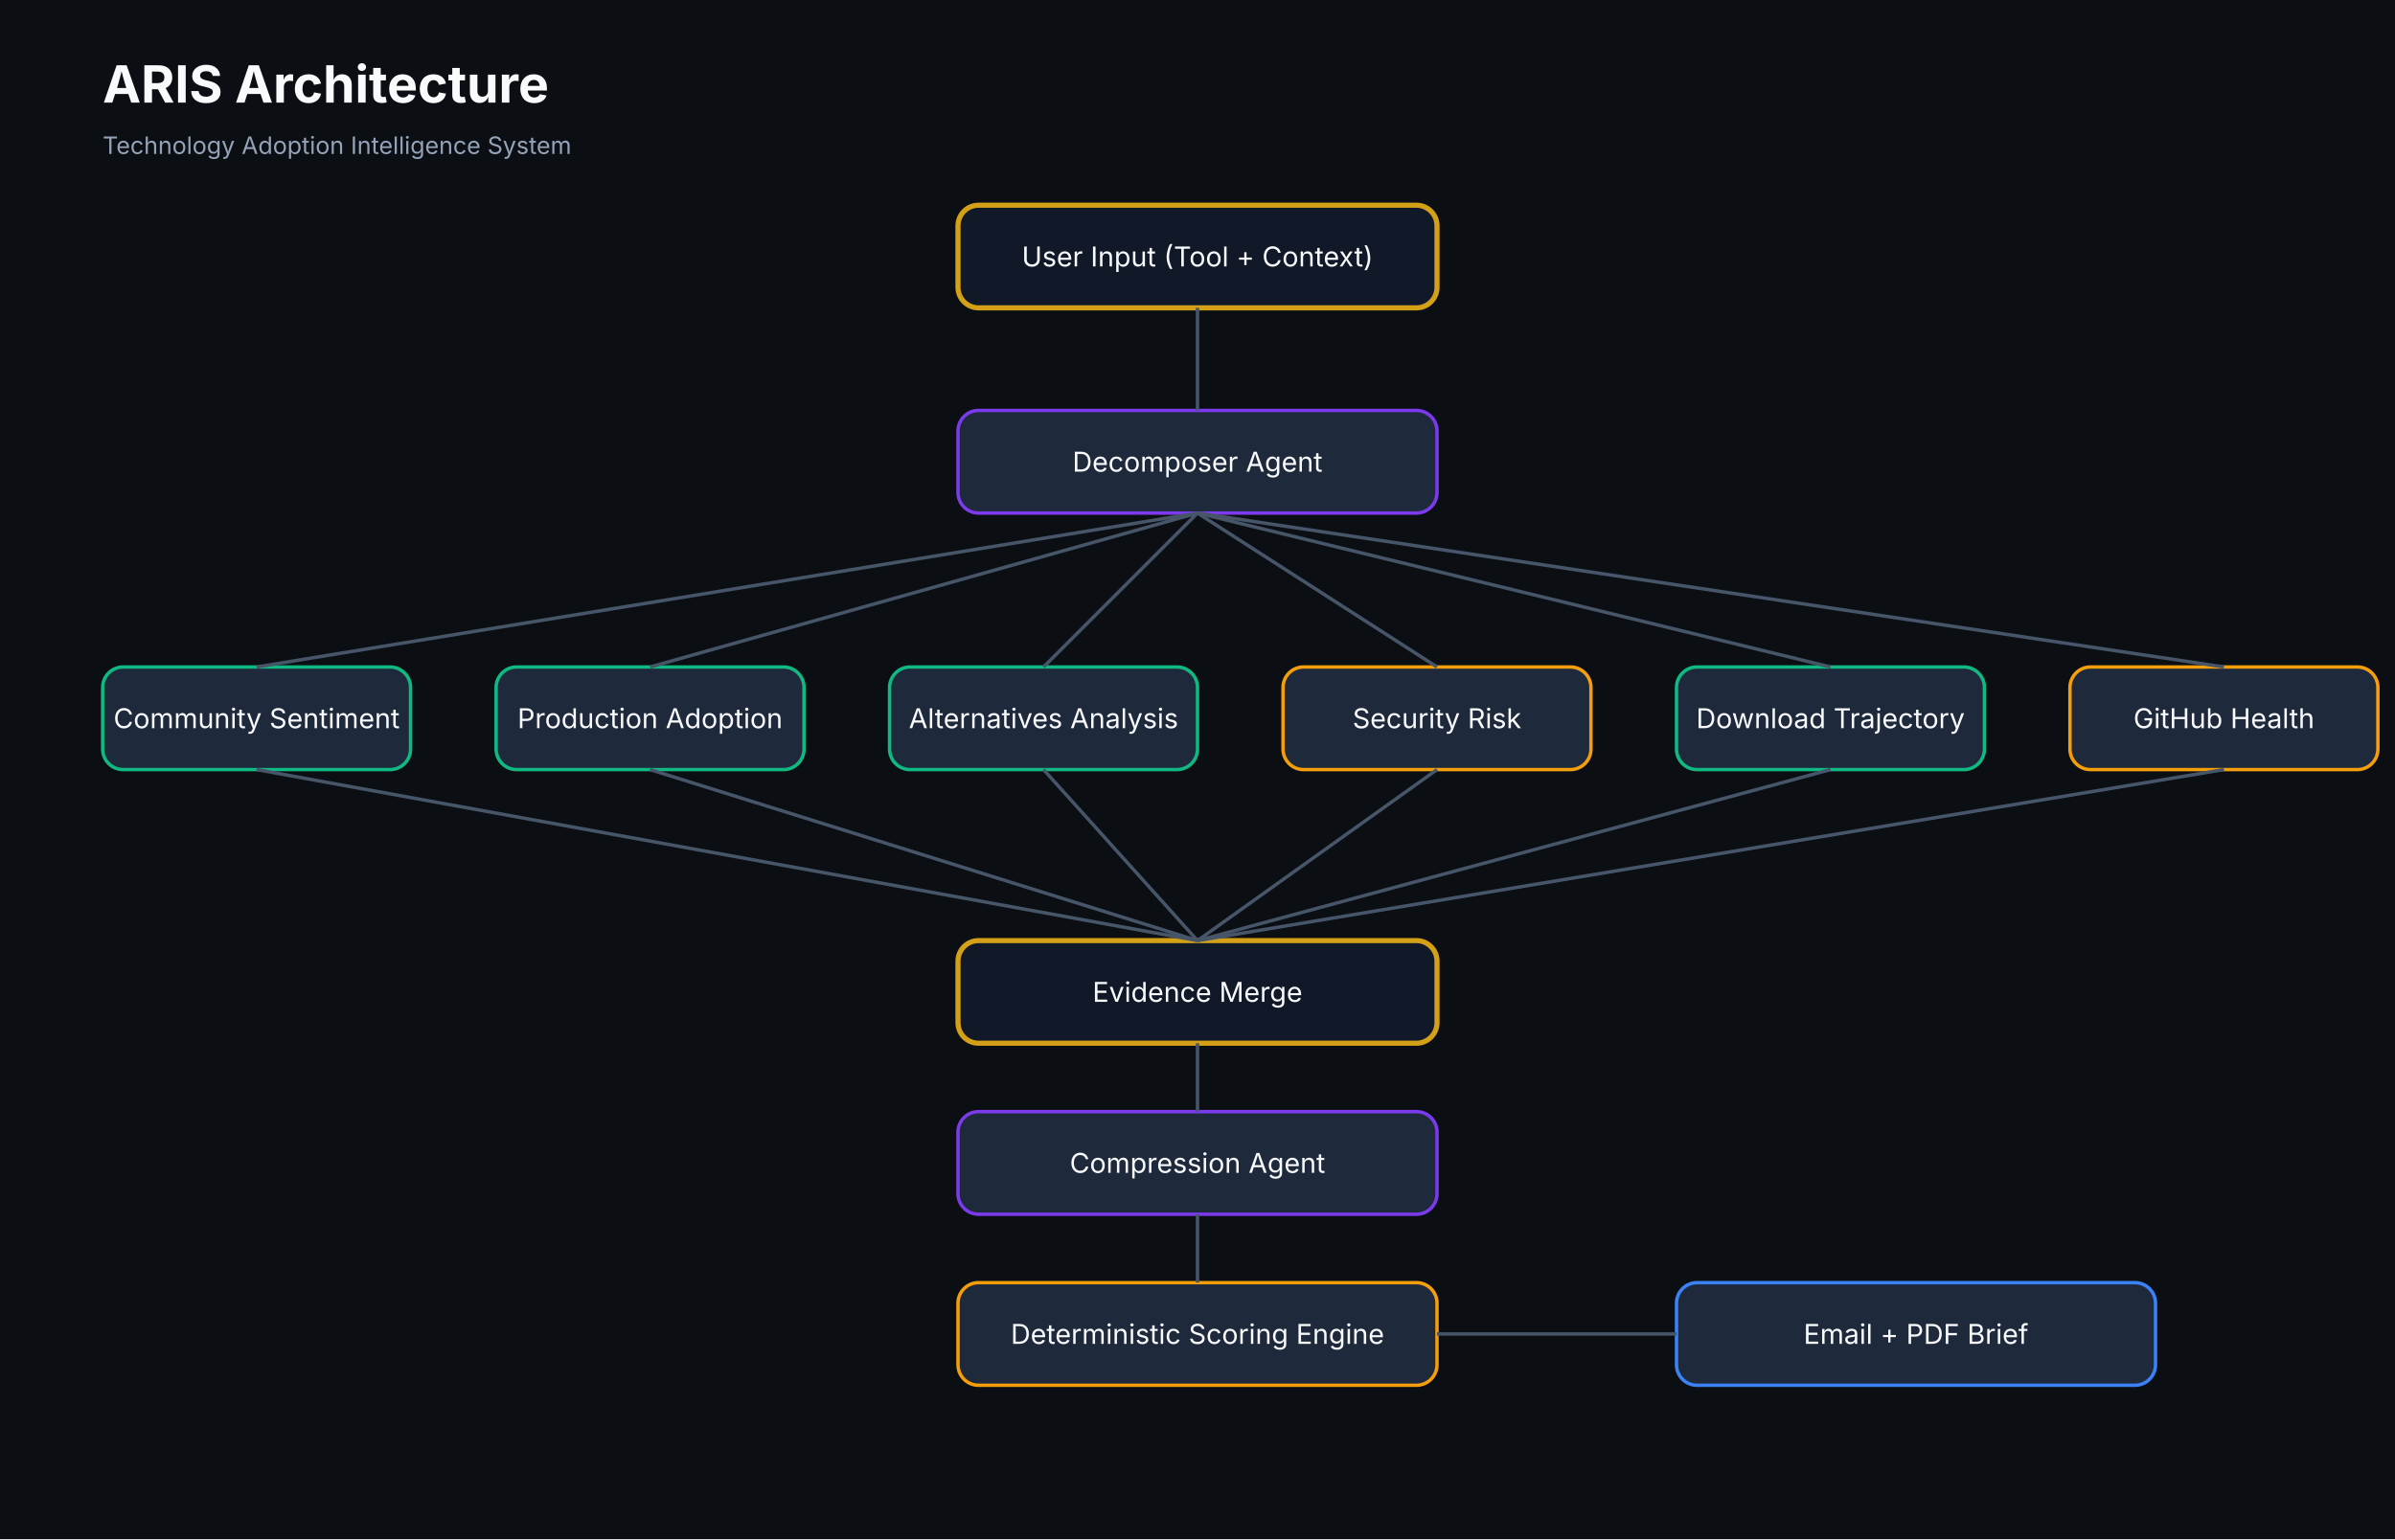
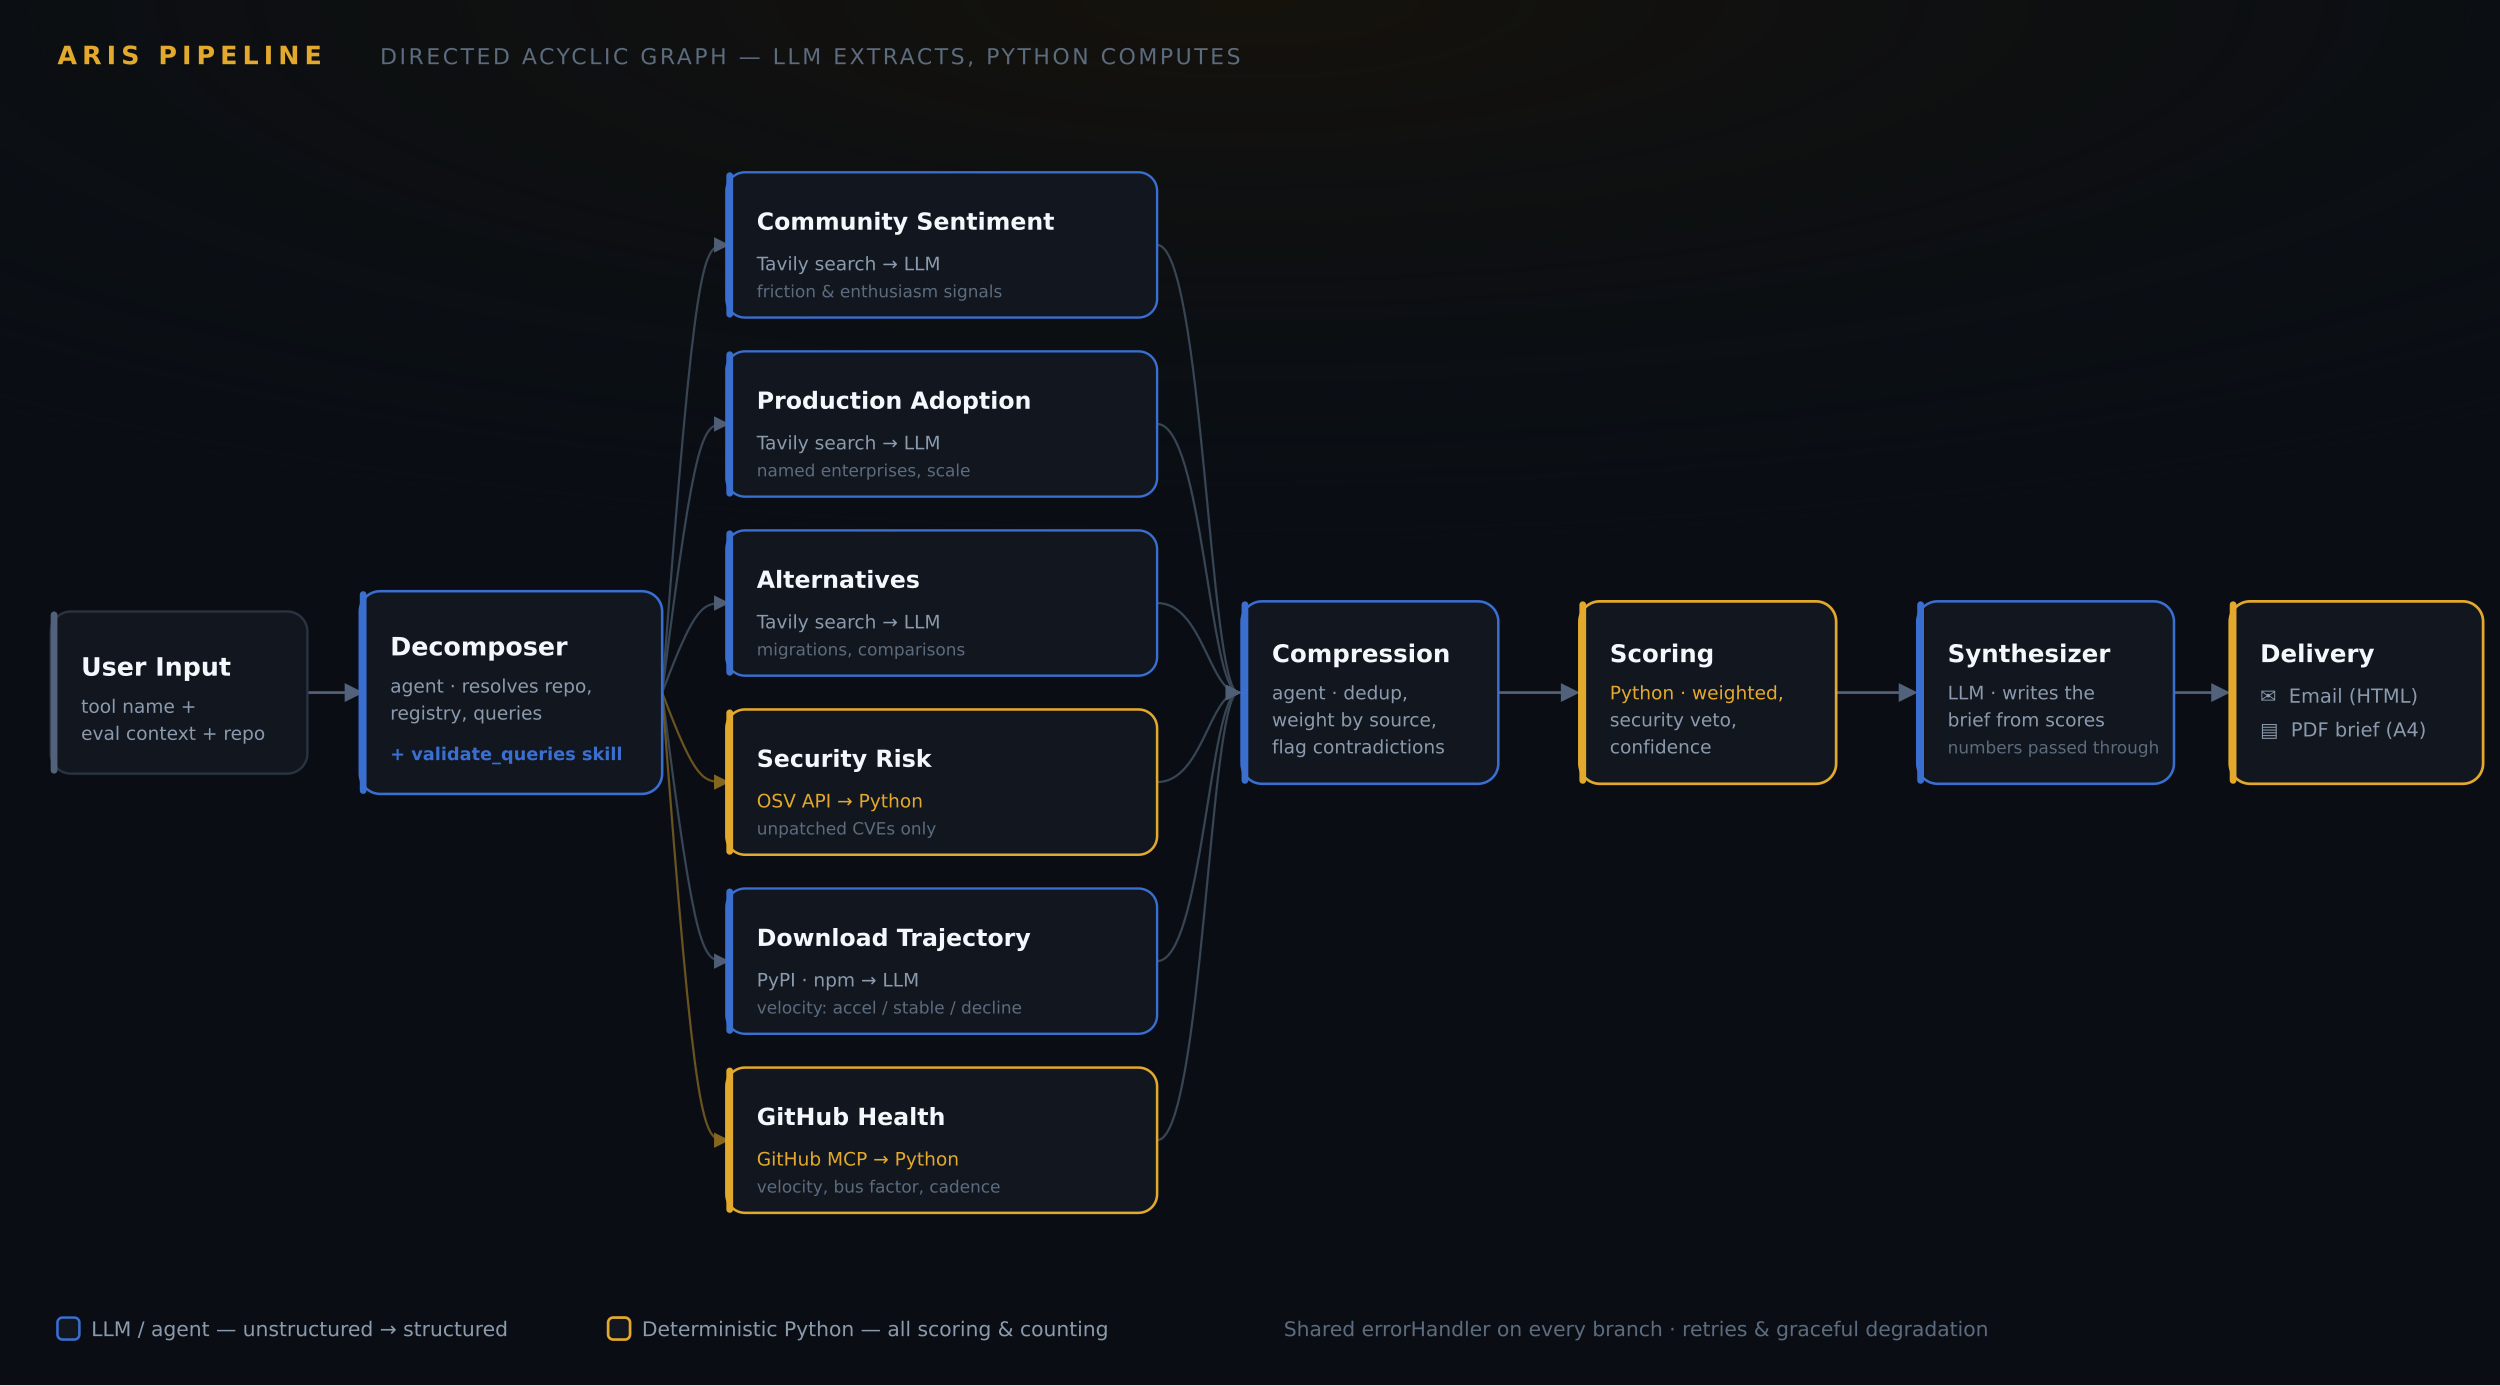
- <svg xmlns="http://www.w3.org/2000/svg" width="1400" height="900" viewBox="0 0 1400 900">
-   <style>
-     .bg { fill:#0B0F14; }
-     .llm { fill:#1E293B; stroke:#7C3AED; stroke-width:2; }
-     .python { fill:#1E293B; stroke:#F59E0B; stroke-width:2; }
-     .source { fill:#1E293B; stroke:#10B981; stroke-width:2; }
-     .output { fill:#1E293B; stroke:#3B82F6; stroke-width:2; }
-     .core { fill:#111827; stroke:#D4A017; stroke-width:3; }
- 
-     .label {
-       fill:#F8FAFC;
-       font-family:Inter, Arial, sans-serif;
-       font-size:16px;
-       text-anchor:middle;
-       dominant-baseline:middle;
-     }
- 
-     .title {
-       fill:#F8FAFC;
-       font-family:Inter, Arial, sans-serif;
-       font-size:30px;
-       font-weight:700;
-     }
- 
-     .subtitle {
-       fill:#94A3B8;
-       font-family:Inter, Arial, sans-serif;
-       font-size:14px;
-     }
- 
-     .line {
-       stroke:#475569;
-       stroke-width:2;
-       fill:none;
-     }
-   </style>
-   <rect width="100%" height="100%" class="bg" />
-   <text x="60" y="60" class="title">ARIS Architecture</text>
-   <text x="60" y="90" class="subtitle">
-     Technology Adoption Intelligence System
-   </text>
-   <rect x="560" y="120" width="280" height="60" rx="12" class="core" />
-   <text x="700" y="150" class="label">User Input (Tool + Context)</text>
-   <rect x="560" y="240" width="280" height="60" rx="12" class="llm" />
-   <text x="700" y="270" class="label">Decomposer Agent</text>
-   <rect x="60" y="390" width="180" height="60" rx="12" class="source" />
-   <text x="150" y="420" class="label">Community Sentiment</text>
-   <rect x="290" y="390" width="180" height="60" rx="12" class="source" />
-   <text x="380" y="420" class="label">Production Adoption</text>
-   <rect x="520" y="390" width="180" height="60" rx="12" class="source" />
-   <text x="610" y="420" class="label">Alternatives Analysis</text>
-   <rect x="750" y="390" width="180" height="60" rx="12" class="python" />
-   <text x="840" y="420" class="label">Security Risk</text>
-   <rect x="980" y="390" width="180" height="60" rx="12" class="source" />
-   <text x="1070" y="420" class="label">Download Trajectory</text>
-   <rect x="1210" y="390" width="180" height="60" rx="12" class="python" />
-   <text x="1300" y="420" class="label">GitHub Health</text>
-   <rect x="560" y="550" width="280" height="60" rx="12" class="core" />
-   <text x="700" y="580" class="label">Evidence Merge</text>
-   <rect x="560" y="650" width="280" height="60" rx="12" class="llm" />
-   <text x="700" y="680" class="label">Compression Agent</text>
-   <rect x="560" y="750" width="280" height="60" rx="12" class="python" />
-   <text x="700" y="780" class="label">Deterministic Scoring Engine</text>
-   <rect x="980" y="750" width="280" height="60" rx="12" class="output" />
-   <text x="1120" y="780" class="label">Email + PDF Brief</text>
-   <line x1="700" y1="180" x2="700" y2="240" class="line" />
-   <line x1="700" y1="300" x2="150" y2="390" class="line" />
-   <line x1="700" y1="300" x2="380" y2="390" class="line" />
-   <line x1="700" y1="300" x2="610" y2="390" class="line" />
-   <line x1="700" y1="300" x2="840" y2="390" class="line" />
-   <line x1="700" y1="300" x2="1070" y2="390" class="line" />
-   <line x1="700" y1="300" x2="1300" y2="390" class="line" />
-   <line x1="150" y1="450" x2="700" y2="550" class="line" />
-   <line x1="380" y1="450" x2="700" y2="550" class="line" />
-   <line x1="610" y1="450" x2="700" y2="550" class="line" />
-   <line x1="840" y1="450" x2="700" y2="550" class="line" />
-   <line x1="1070" y1="450" x2="700" y2="550" class="line" />
-   <line x1="1300" y1="450" x2="700" y2="550" class="line" />
-   <line x1="700" y1="610" x2="700" y2="650" class="line" />
-   <line x1="700" y1="710" x2="700" y2="750" class="line" />
-   <line x1="840" y1="780" x2="980" y2="780" class="line" />
+ <svg xmlns="http://www.w3.org/2000/svg" viewBox="0 0 1480 820" width="1480" height="820" font-family="'DejaVu Sans',sans-serif">
+   <defs>
+     <radialGradient id="bgglow" cx="0.5" cy="0" r="0.8">
+       <stop offset="0" stop-color="#1A1408" stop-opacity="0.7" />
+       <stop offset="1" stop-color="#0A0E14" stop-opacity="0" />
+     </radialGradient>
+     <marker id="arrow" viewBox="0 0 10 10" refX="8" refY="5" markerWidth="7" markerHeight="7" orient="auto-start-reverse">
+       <path d="M0 0 L10 5 L0 10 z" fill="#52627A" />
+     </marker>
+     <marker id="arrowg" viewBox="0 0 10 10" refX="8" refY="5" markerWidth="7" markerHeight="7" orient="auto-start-reverse">
+       <path d="M0 0 L10 5 L0 10 z" fill="#8A6A1E" />
+     </marker>
+   </defs>
+   <rect width="1480" height="820" fill="#0A0E14" />
+   <rect width="1480" height="420" fill="url(#bgglow)" />
+   <text x="34" y="38" fill="#E3A92C" font-size="15" font-weight="700" letter-spacing="3">ARIS PIPELINE</text>
+   <text x="225" y="38" fill="#5C6B7D" font-size="13" letter-spacing="1.5">DIRECTED ACYCLIC GRAPH — LLM EXTRACTS, PYTHON COMPUTES</text>
+   <line x1="182" y1="410" x2="213" y2="410" stroke="#52627A" stroke-width="1.6" marker-end="url(#arrow)" />
+   <g stroke="#3A4757" stroke-width="1.3" fill="none" opacity="0.95">
+     <path d="M392 410 C 412 145, 416 145, 430 145" marker-end="url(#arrow)" />
+     <path d="M392 410 C 412 251, 416 251, 430 251" marker-end="url(#arrow)" />
+     <path d="M392 410 C 412 357, 416 357, 430 357" marker-end="url(#arrow)" />
+     <path d="M392 410 C 412 463, 416 463, 430 463" marker-end="url(#arrowg)" stroke="#6E571F" />
+     <path d="M392 410 C 412 569, 416 569, 430 569" marker-end="url(#arrow)" />
+     <path d="M392 410 C 412 675, 416 675, 430 675" marker-end="url(#arrowg)" stroke="#6E571F" />
+   </g>
+   <g stroke="#3A4757" stroke-width="1.3" fill="none" opacity="0.95">
+     <path d="M685 145 C 712 145, 716 410, 733 410" marker-end="url(#arrow)" />
+     <path d="M685 251 C 712 251, 716 410, 733 410" marker-end="url(#arrow)" />
+     <path d="M685 357 C 712 357, 716 410, 733 410" marker-end="url(#arrow)" />
+     <path d="M685 463 C 712 463, 716 410, 733 410" marker-end="url(#arrow)" />
+     <path d="M685 569 C 712 569, 716 410, 733 410" marker-end="url(#arrow)" />
+     <path d="M685 675 C 712 675, 716 410, 733 410" marker-end="url(#arrow)" />
+   </g>
+   <line x1="887" y1="410" x2="933" y2="410" stroke="#52627A" stroke-width="1.6" marker-end="url(#arrow)" />
+   <line x1="1087" y1="410" x2="1133" y2="410" stroke="#52627A" stroke-width="1.6" marker-end="url(#arrow)" />
+   <line x1="1287" y1="410" x2="1318" y2="410" stroke="#52627A" stroke-width="1.6" marker-end="url(#arrow)" />
+   <g>
+     <rect x="30" y="362" width="152" height="96" rx="12" fill="#11161F" stroke="#2A3340" stroke-width="1.4" />
+     <rect x="30" y="362" width="4" height="96" rx="2" fill="#52627A" />
+     <text x="48" y="400" fill="#F4F7FB" font-size="15" font-weight="700">User Input</text>
+     <text x="48" y="422" fill="#8B9AAC" font-size="11">tool name +</text>
+     <text x="48" y="438" fill="#8B9AAC" font-size="11">eval context + repo</text>
+   </g>
+   <g>
+     <rect x="213" y="350" width="179" height="120" rx="12" fill="#11161F" stroke="#3A6FD0" stroke-width="1.5" />
+     <rect x="213" y="350" width="4" height="120" rx="2" fill="#3A6FD0" />
+     <text x="231" y="388" fill="#F4F7FB" font-size="15" font-weight="700">Decomposer</text>
+     <text x="231" y="410" fill="#8B9AAC" font-size="11">agent · resolves repo,</text>
+     <text x="231" y="426" fill="#8B9AAC" font-size="11">registry, queries</text>
+     <text x="231" y="450" fill="#3A6FD0" font-size="10.5" font-weight="700">+ validate_queries skill</text>
+   </g>
+   <g>
+     <rect x="430" y="102" width="255" height="86" rx="11" fill="#11161F" stroke="#3A6FD0" stroke-width="1.4" />
+     <rect x="430" y="102" width="4" height="86" rx="2" fill="#3A6FD0" />
+     <text x="448" y="136" fill="#F4F7FB" font-size="14" font-weight="700">Community Sentiment</text>
+     <text x="448" y="160" fill="#8B9AAC" font-size="11">Tavily search → LLM</text>
+     <text x="448" y="176" fill="#5C6B7D" font-size="10">friction &amp; enthusiasm signals</text>
+   </g>
+   <g>
+     <rect x="430" y="208" width="255" height="86" rx="11" fill="#11161F" stroke="#3A6FD0" stroke-width="1.4" />
+     <rect x="430" y="208" width="4" height="86" rx="2" fill="#3A6FD0" />
+     <text x="448" y="242" fill="#F4F7FB" font-size="14" font-weight="700">Production Adoption</text>
+     <text x="448" y="266" fill="#8B9AAC" font-size="11">Tavily search → LLM</text>
+     <text x="448" y="282" fill="#5C6B7D" font-size="10">named enterprises, scale</text>
+   </g>
+   <g>
+     <rect x="430" y="314" width="255" height="86" rx="11" fill="#11161F" stroke="#3A6FD0" stroke-width="1.4" />
+     <rect x="430" y="314" width="4" height="86" rx="2" fill="#3A6FD0" />
+     <text x="448" y="348" fill="#F4F7FB" font-size="14" font-weight="700">Alternatives</text>
+     <text x="448" y="372" fill="#8B9AAC" font-size="11">Tavily search → LLM</text>
+     <text x="448" y="388" fill="#5C6B7D" font-size="10">migrations, comparisons</text>
+   </g>
+   <g>
+     <rect x="430" y="420" width="255" height="86" rx="11" fill="#11161F" stroke="#E3A92C" stroke-width="1.5" />
+     <rect x="430" y="420" width="4" height="86" rx="2" fill="#E3A92C" />
+     <text x="448" y="454" fill="#F4F7FB" font-size="14" font-weight="700">Security Risk</text>
+     <text x="448" y="478" fill="#E3A92C" font-size="11">OSV API → Python</text>
+     <text x="448" y="494" fill="#5C6B7D" font-size="10">unpatched CVEs only</text>
+   </g>
+   <g>
+     <rect x="430" y="526" width="255" height="86" rx="11" fill="#11161F" stroke="#3A6FD0" stroke-width="1.4" />
+     <rect x="430" y="526" width="4" height="86" rx="2" fill="#3A6FD0" />
+     <text x="448" y="560" fill="#F4F7FB" font-size="14" font-weight="700">Download Trajectory</text>
+     <text x="448" y="584" fill="#8B9AAC" font-size="11">PyPI · npm → LLM</text>
+     <text x="448" y="600" fill="#5C6B7D" font-size="10">velocity: accel / stable / decline</text>
+   </g>
+   <g>
+     <rect x="430" y="632" width="255" height="86" rx="11" fill="#11161F" stroke="#E3A92C" stroke-width="1.5" />
+     <rect x="430" y="632" width="4" height="86" rx="2" fill="#E3A92C" />
+     <text x="448" y="666" fill="#F4F7FB" font-size="14" font-weight="700">GitHub Health</text>
+     <text x="448" y="690" fill="#E3A92C" font-size="11">GitHub MCP → Python</text>
+     <text x="448" y="706" fill="#5C6B7D" font-size="10">velocity, bus factor, cadence</text>
+   </g>
+   <g>
+     <rect x="735" y="356" width="152" height="108" rx="12" fill="#11161F" stroke="#3A6FD0" stroke-width="1.5" />
+     <rect x="735" y="356" width="4" height="108" rx="2" fill="#3A6FD0" />
+     <text x="753" y="392" fill="#F4F7FB" font-size="14.5" font-weight="700">Compression</text>
+     <text x="753" y="414" fill="#8B9AAC" font-size="11">agent · dedup,</text>
+     <text x="753" y="430" fill="#8B9AAC" font-size="11">weight by source,</text>
+     <text x="753" y="446" fill="#8B9AAC" font-size="11">flag contradictions</text>
+   </g>
+   <g>
+     <rect x="935" y="356" width="152" height="108" rx="12" fill="#11161F" stroke="#E3A92C" stroke-width="1.6" />
+     <rect x="935" y="356" width="4" height="108" rx="2" fill="#E3A92C" />
+     <text x="953" y="392" fill="#F4F7FB" font-size="14.5" font-weight="700">Scoring</text>
+     <text x="953" y="414" fill="#E3A92C" font-size="11">Python · weighted,</text>
+     <text x="953" y="430" fill="#8B9AAC" font-size="11">security veto,</text>
+     <text x="953" y="446" fill="#8B9AAC" font-size="11">confidence</text>
+   </g>
+   <g>
+     <rect x="1135" y="356" width="152" height="108" rx="12" fill="#11161F" stroke="#3A6FD0" stroke-width="1.5" />
+     <rect x="1135" y="356" width="4" height="108" rx="2" fill="#3A6FD0" />
+     <text x="1153" y="392" fill="#F4F7FB" font-size="14.5" font-weight="700">Synthesizer</text>
+     <text x="1153" y="414" fill="#8B9AAC" font-size="11">LLM · writes the</text>
+     <text x="1153" y="430" fill="#8B9AAC" font-size="11">brief from scores</text>
+     <text x="1153" y="446" fill="#5C6B7D" font-size="10">numbers passed through</text>
+   </g>
+   <g>
+     <rect x="1320" y="356" width="150" height="108" rx="12" fill="#11161F" stroke="#E3A92C" stroke-width="1.6" />
+     <rect x="1320" y="356" width="4" height="108" rx="2" fill="#E3A92C" />
+     <text x="1338" y="392" fill="#F4F7FB" font-size="14.5" font-weight="700">Delivery</text>
+     <text x="1338" y="416" fill="#8B9AAC" font-size="11.5">✉  Email (HTML)</text>
+     <text x="1338" y="436" fill="#8B9AAC" font-size="11.5">▤  PDF brief (A4)</text>
+   </g>
+   <g>
+     <rect x="34" y="780" width="13" height="13" rx="3" fill="#11161F" stroke="#3A6FD0" stroke-width="1.5" />
+     <text x="54" y="791" fill="#8B9AAC" font-size="12">LLM / agent — unstructured → structured</text>
+     <rect x="360" y="780" width="13" height="13" rx="3" fill="#11161F" stroke="#E3A92C" stroke-width="1.6" />
+     <text x="380" y="791" fill="#8B9AAC" font-size="12">Deterministic Python — all scoring &amp; counting</text>
+     <text x="760" y="791" fill="#5C6B7D" font-size="12">Shared errorHandler on every branch · retries &amp; graceful degradation</text>
+   </g>
</svg>
